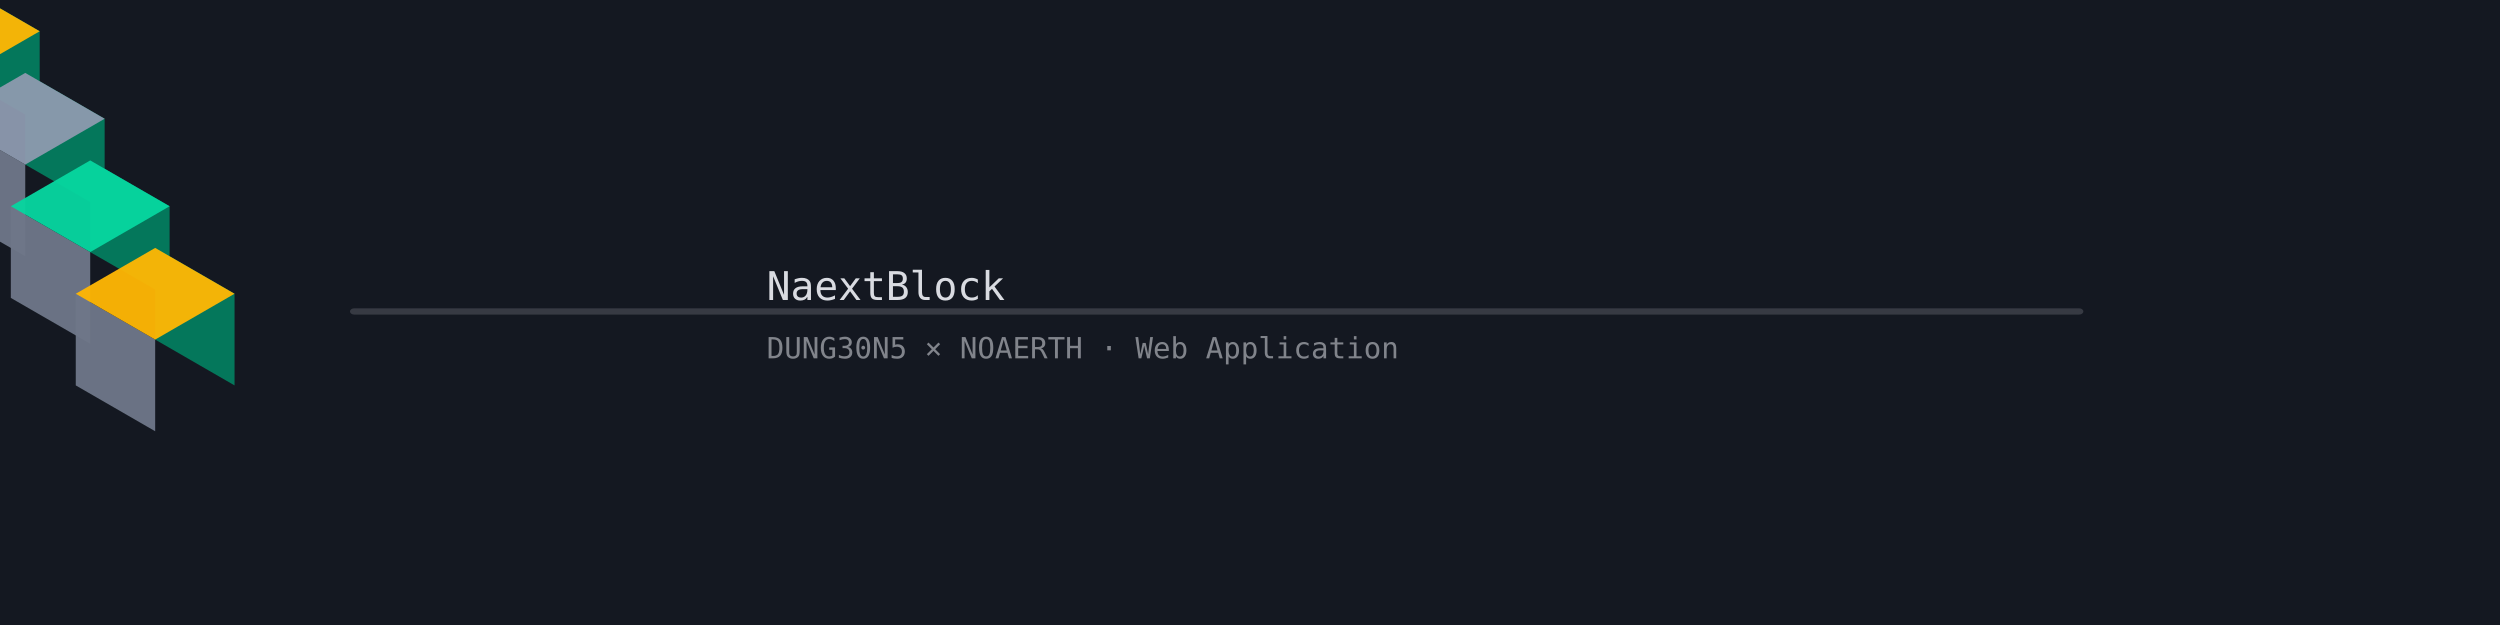
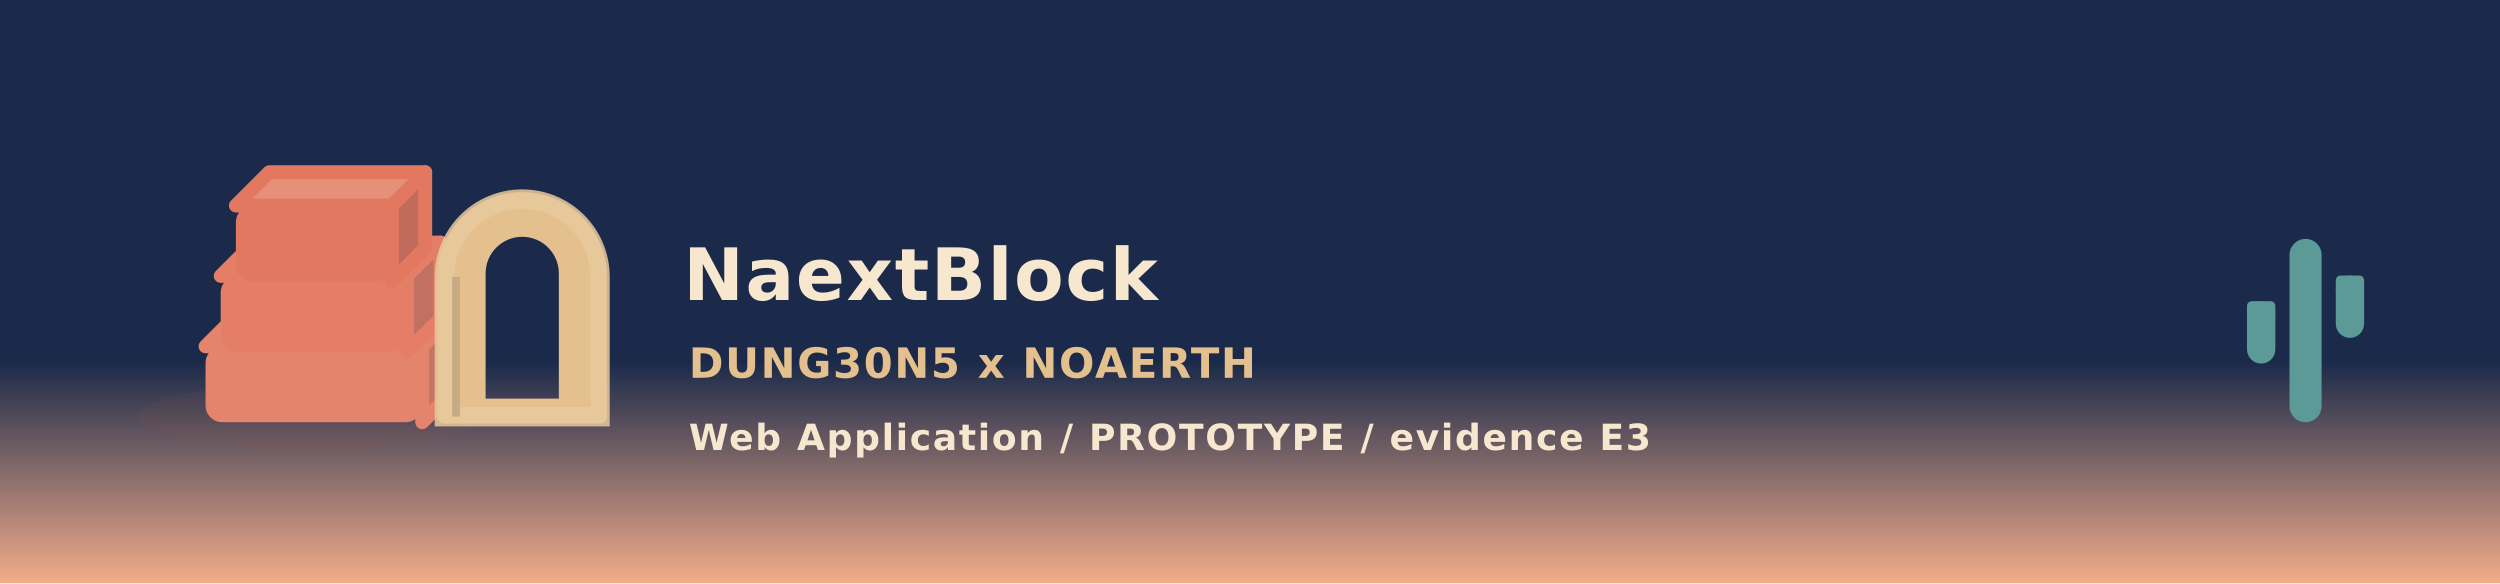
- <svg xmlns="http://www.w3.org/2000/svg" viewBox="0 0 1200 300" width="1200" height="300" role="img" aria-label="NaextBlock identity object">
-   <rect width="1200" height="300" fill="#141821" />
-   <defs>
-     <linearGradient id="gft" x1="0" y1="0" x2="1" y2="1">
-       <stop offset="0%" stop-color="#ffb703" />
-       <stop offset="100%" stop-color="#8d99ae" />
-     </linearGradient>
-   </defs>
-   <rect x="168.00" y="148.00" width="832.00" height="3.00" rx="2.00" fill="rgba(238,241,246,0.160)" opacity="1.00" />
-   <polygon points="-19.05,37.00 19.05,59.00 19.05,15.00 -19.05,-7.00" fill="#037c5d" opacity="0.95" />
-   <polygon points="-57.16,59.00 -19.05,81.00 -19.05,37.00 -57.16,15.00" fill="#6e7788" opacity="0.95" />
-   <polygon points="-19.05,-7.00 19.05,15.00 -19.05,37.00 -57.16,15.00" fill="#ffb703" opacity="0.95" />
-   <polygon points="12.12,79.00 50.23,101.00 50.23,57.00 12.12,35.00" fill="#037c5d" opacity="0.95" />
-   <polygon points="-25.98,101.00 12.12,123.00 12.12,79.00 -25.98,57.00" fill="#6e7788" opacity="0.95" />
-   <polygon points="12.12,35.00 50.23,57.00 12.12,79.00 -25.98,57.00" fill="#8d99ae" opacity="0.95" />
-   <polygon points="43.30,121.00 81.41,143.00 81.41,99.00 43.30,77.00" fill="#037c5d" opacity="0.95" />
-   <polygon points="5.20,143.00 43.30,165.00 43.30,121.00 5.20,99.00" fill="#6e7788" opacity="0.95" />
-   <polygon points="43.30,77.00 81.41,99.00 43.30,121.00 5.20,99.00" fill="#06d6a0" opacity="0.95" />
-   <polygon points="74.48,163.00 112.58,185.00 112.58,141.00 74.48,119.00" fill="#037c5d" opacity="0.95" />
-   <polygon points="36.37,185.00 74.48,207.00 74.48,163.00 36.37,141.00" fill="#6e7788" opacity="0.95" />
-   <polygon points="74.48,119.00 112.58,141.00 74.48,163.00 36.37,141.00" fill="#ffb703" opacity="0.95" />
-   <text x="368" y="144" font-family="ui-monospace,Menlo,monospace" font-size="19" fill="rgba(238,241,246,0.900)">NaextBlock</text>
-   <text x="368" y="172" font-family="ui-monospace,Menlo,monospace" font-size="14" fill="rgba(238,241,246,0.500)">DUNG30N5 × NOAERTH · Web Application</text>
+ <svg xmlns="http://www.w3.org/2000/svg" width="900" height="210" viewBox="0 0 900 210" role="img" aria-label="NaextBlock - identity object">
+   <linearGradient id="skyf" x1="0" y1="0" x2="0" y2="1">
+     <stop offset="0" stop-color="#1b2a4a" />
+     <stop offset="0.62" stop-color="#1b2a4a" />
+     <stop offset="1" stop-color="#f3ad8a" />
+   </linearGradient>
+   <rect width="900" height="210" fill="url(#skyf)" />
+   <rect x="0" y="352" width="900" height="-142" fill="#e3c08d" />
+   <rect x="0" y="352" width="900" height="3" fill="#e6c596" />
+   <ellipse cx="112" cy="150" rx="62" ry="12" fill="rgba(138,90,68,0.11)" />
+   <path d="M74,124.67 L152,124.67 L164,112.67 L86,112.67 Z" fill="#e99a82" stroke="#e5846c" stroke-width="5" stroke-linejoin="round" />
+   <path d="M152,124.67 L164,112.67 L164,140 L152,152 Z" fill="#c37566" stroke="#e5846c" stroke-width="5" stroke-linejoin="round" />
+   <rect x="74" y="124.67" width="78" height="27.33" rx="6" fill="#e5846c" />
+   <path d="M79.46,99.33 L146.54,99.33 L158.54,87.33 L91.46,87.33 Z" fill="#e8957d" stroke="#e47e66" stroke-width="5" stroke-linejoin="round" />
+   <path d="M146.54,99.33 L158.54,87.33 L158.54,114.67 L146.54,126.67 Z" fill="#c27061" stroke="#e47e66" stroke-width="5" stroke-linejoin="round" />
+   <rect x="79.46" y="99.33" width="67.08" height="27.33" rx="6" fill="#e47e66" />
+   <path d="M84.92,74 L141.08,74 L153.08,62 L96.92,62 Z" fill="#e79079" stroke="#e37861" stroke-width="5" stroke-linejoin="round" />
+   <path d="M141.08,74 L153.08,62 L153.08,89.33 L141.08,101.33 Z" fill="#c16b5d" stroke="#e37861" stroke-width="5" stroke-linejoin="round" />
+   <rect x="84.92" y="74" width="56.16" height="27.33" rx="6" fill="#e37861" />
+   <path d="M160,150 L160,99.68 A28,28 0 0 1 216,99.68 L216,150 Z M172.32,146 L172.32,98.43 A15.68,15.68 0 0 1 203.68,98.43 L203.68,146 Z" fill="#e3c08d" fill-rule="evenodd" stroke="#e3c08d" stroke-width="5" stroke-linejoin="round" />
+   <path d="M160,150 L160,99.68 A28,28 0 0 1 216,99.68 L216,150 Z" fill="none" stroke="#e8c99d" stroke-width="7" stroke-linecap="round" opacity="0.85" />
+   <rect x="162.8" y="99.68" width="2.8" height="50.32" fill="#c7ab84" />
+   <text x="246" y="108" font-family="Verdana,DejaVu Sans,sans-serif" font-size="26" font-weight="700" letter-spacing="0.6" fill="#f6e7ce" text-anchor="start">NaextBlock</text>
+   <text x="248" y="136" font-family="Verdana,DejaVu Sans,sans-serif" font-size="15" font-weight="700" letter-spacing="0.6" fill="#e3c08d" text-anchor="start">DUNG30N5 x NOAERTH</text>
+   <text x="248" y="162" font-family="Verdana,DejaVu Sans,sans-serif" font-size="13" font-weight="700" letter-spacing="0.6" fill="#f6e7ce" text-anchor="start">Web Application  /  PROTOTYPE  /  evidence E3</text>
+   <rect x="824.22" y="86" width="11.56" height="66" rx="5.78" fill="#5b9a97" />
+   <rect x="808.92" y="108.44" width="10.2" height="22.44" rx="5.1" fill="#5b9a97" />
+   <rect x="808.92" y="108.44" width="10.2" height="6.6" rx="1.7" fill="#5b9a97" />
+   <rect x="840.88" y="99.2" width="10.2" height="22.44" rx="5.1" fill="#5b9a97" />
+   <rect x="840.88" y="99.2" width="10.2" height="6.6" rx="1.7" fill="#5b9a97" />
</svg>
